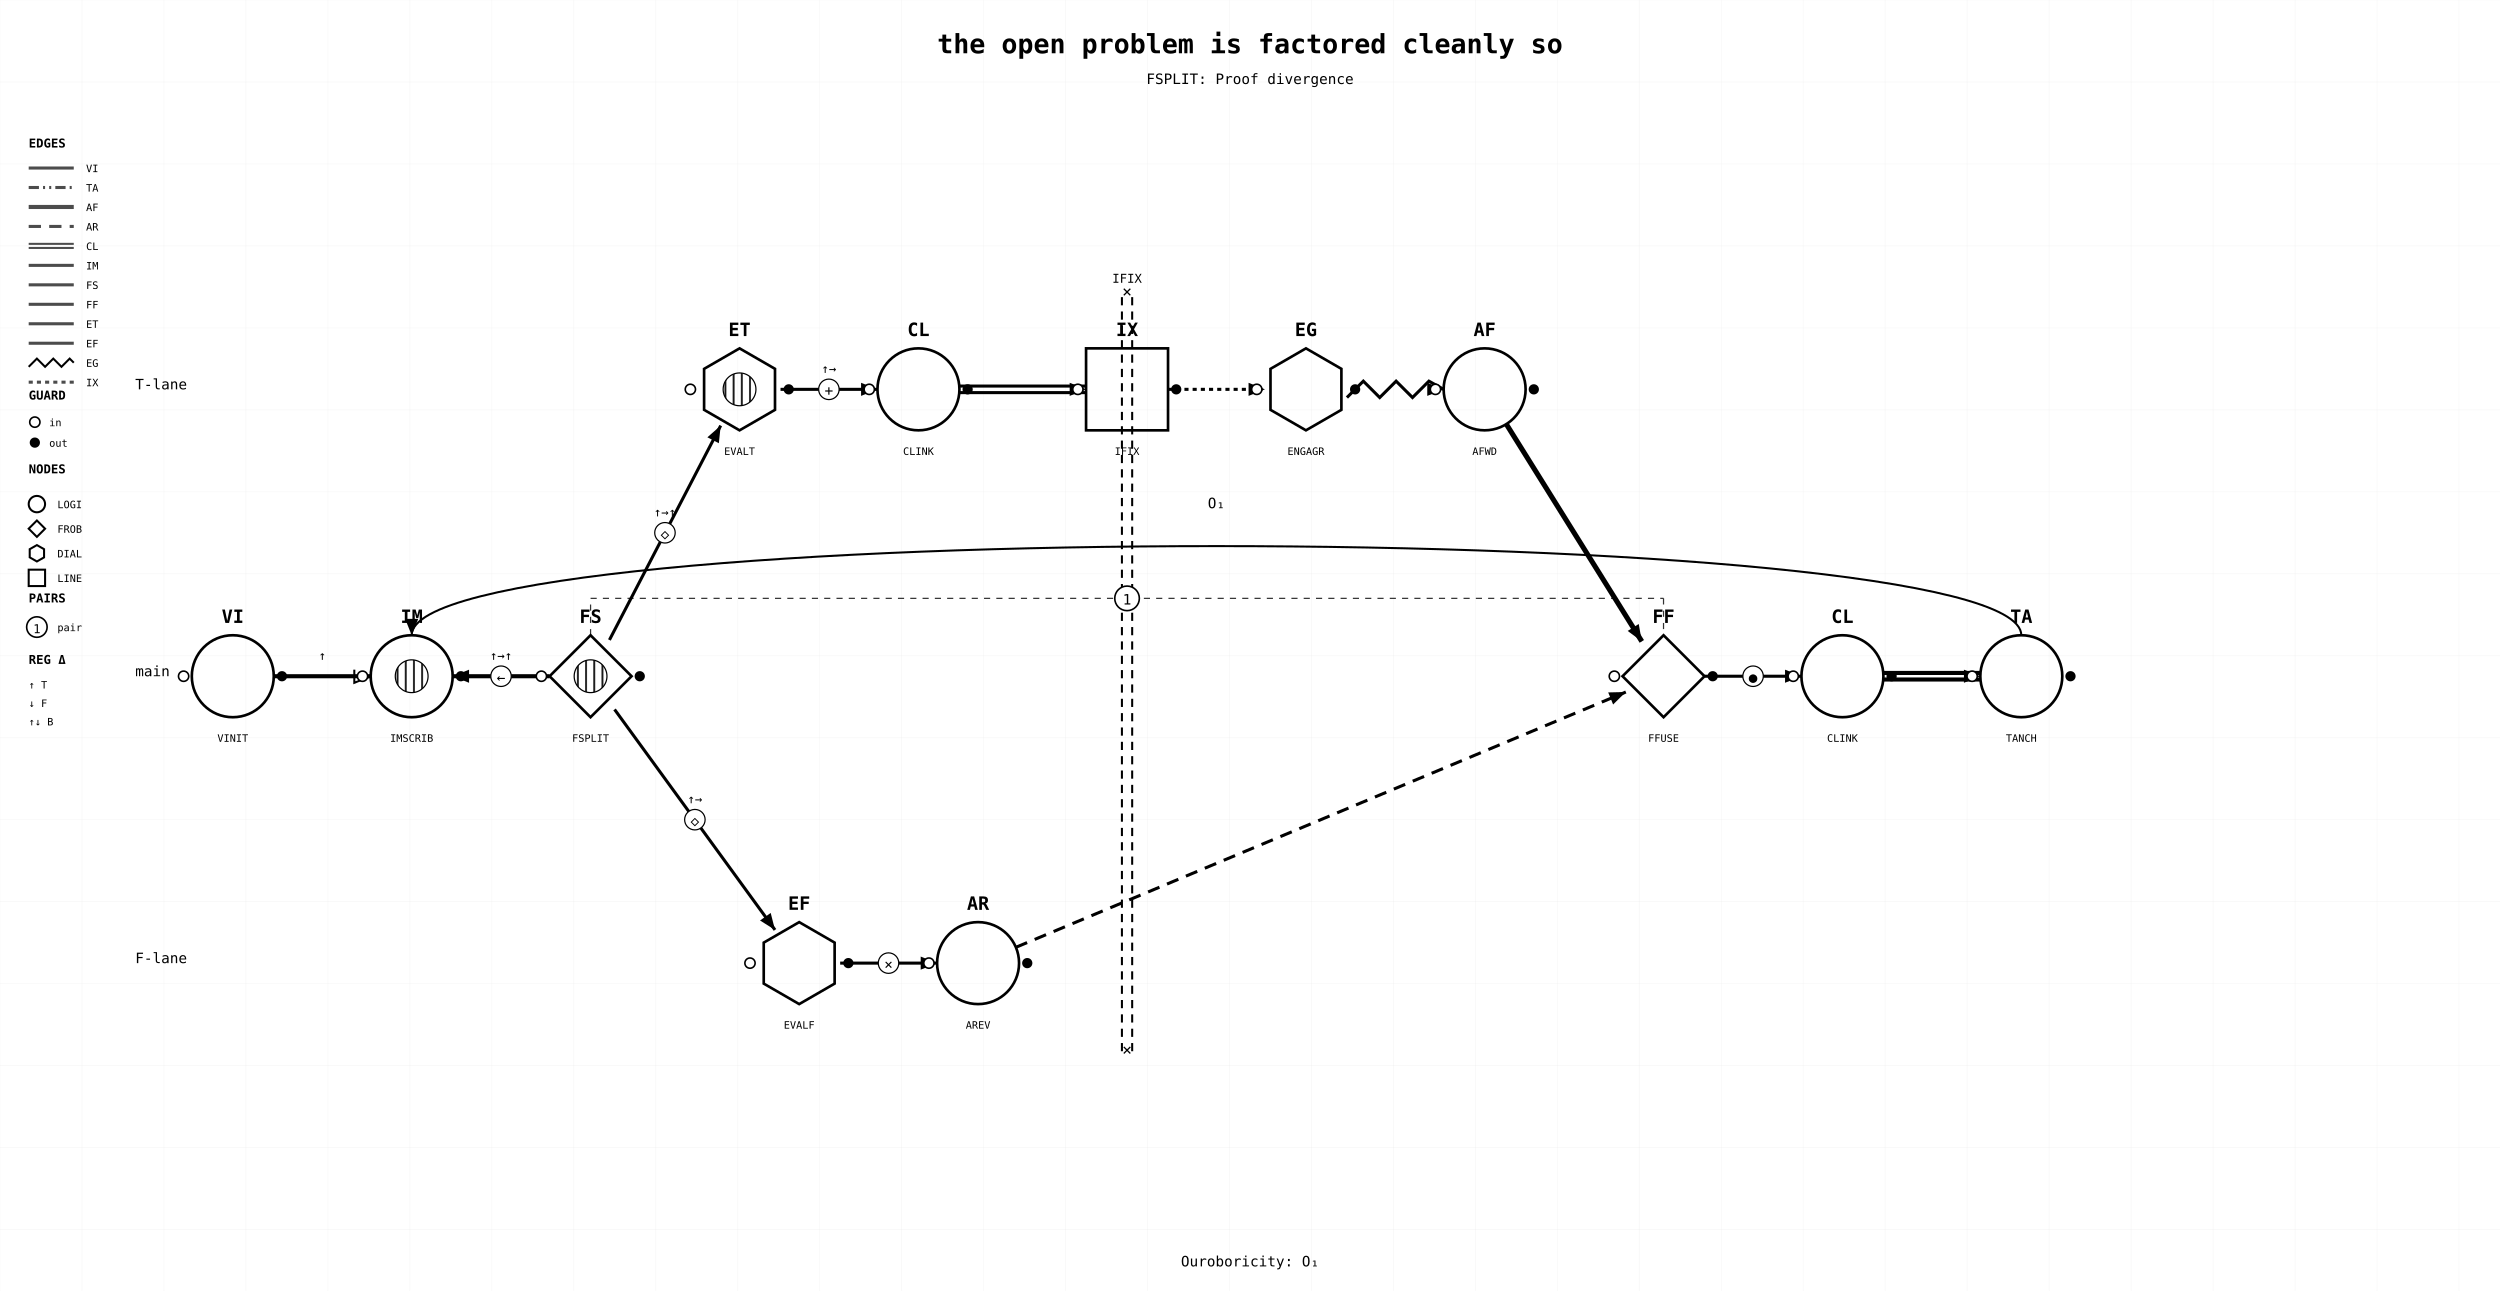
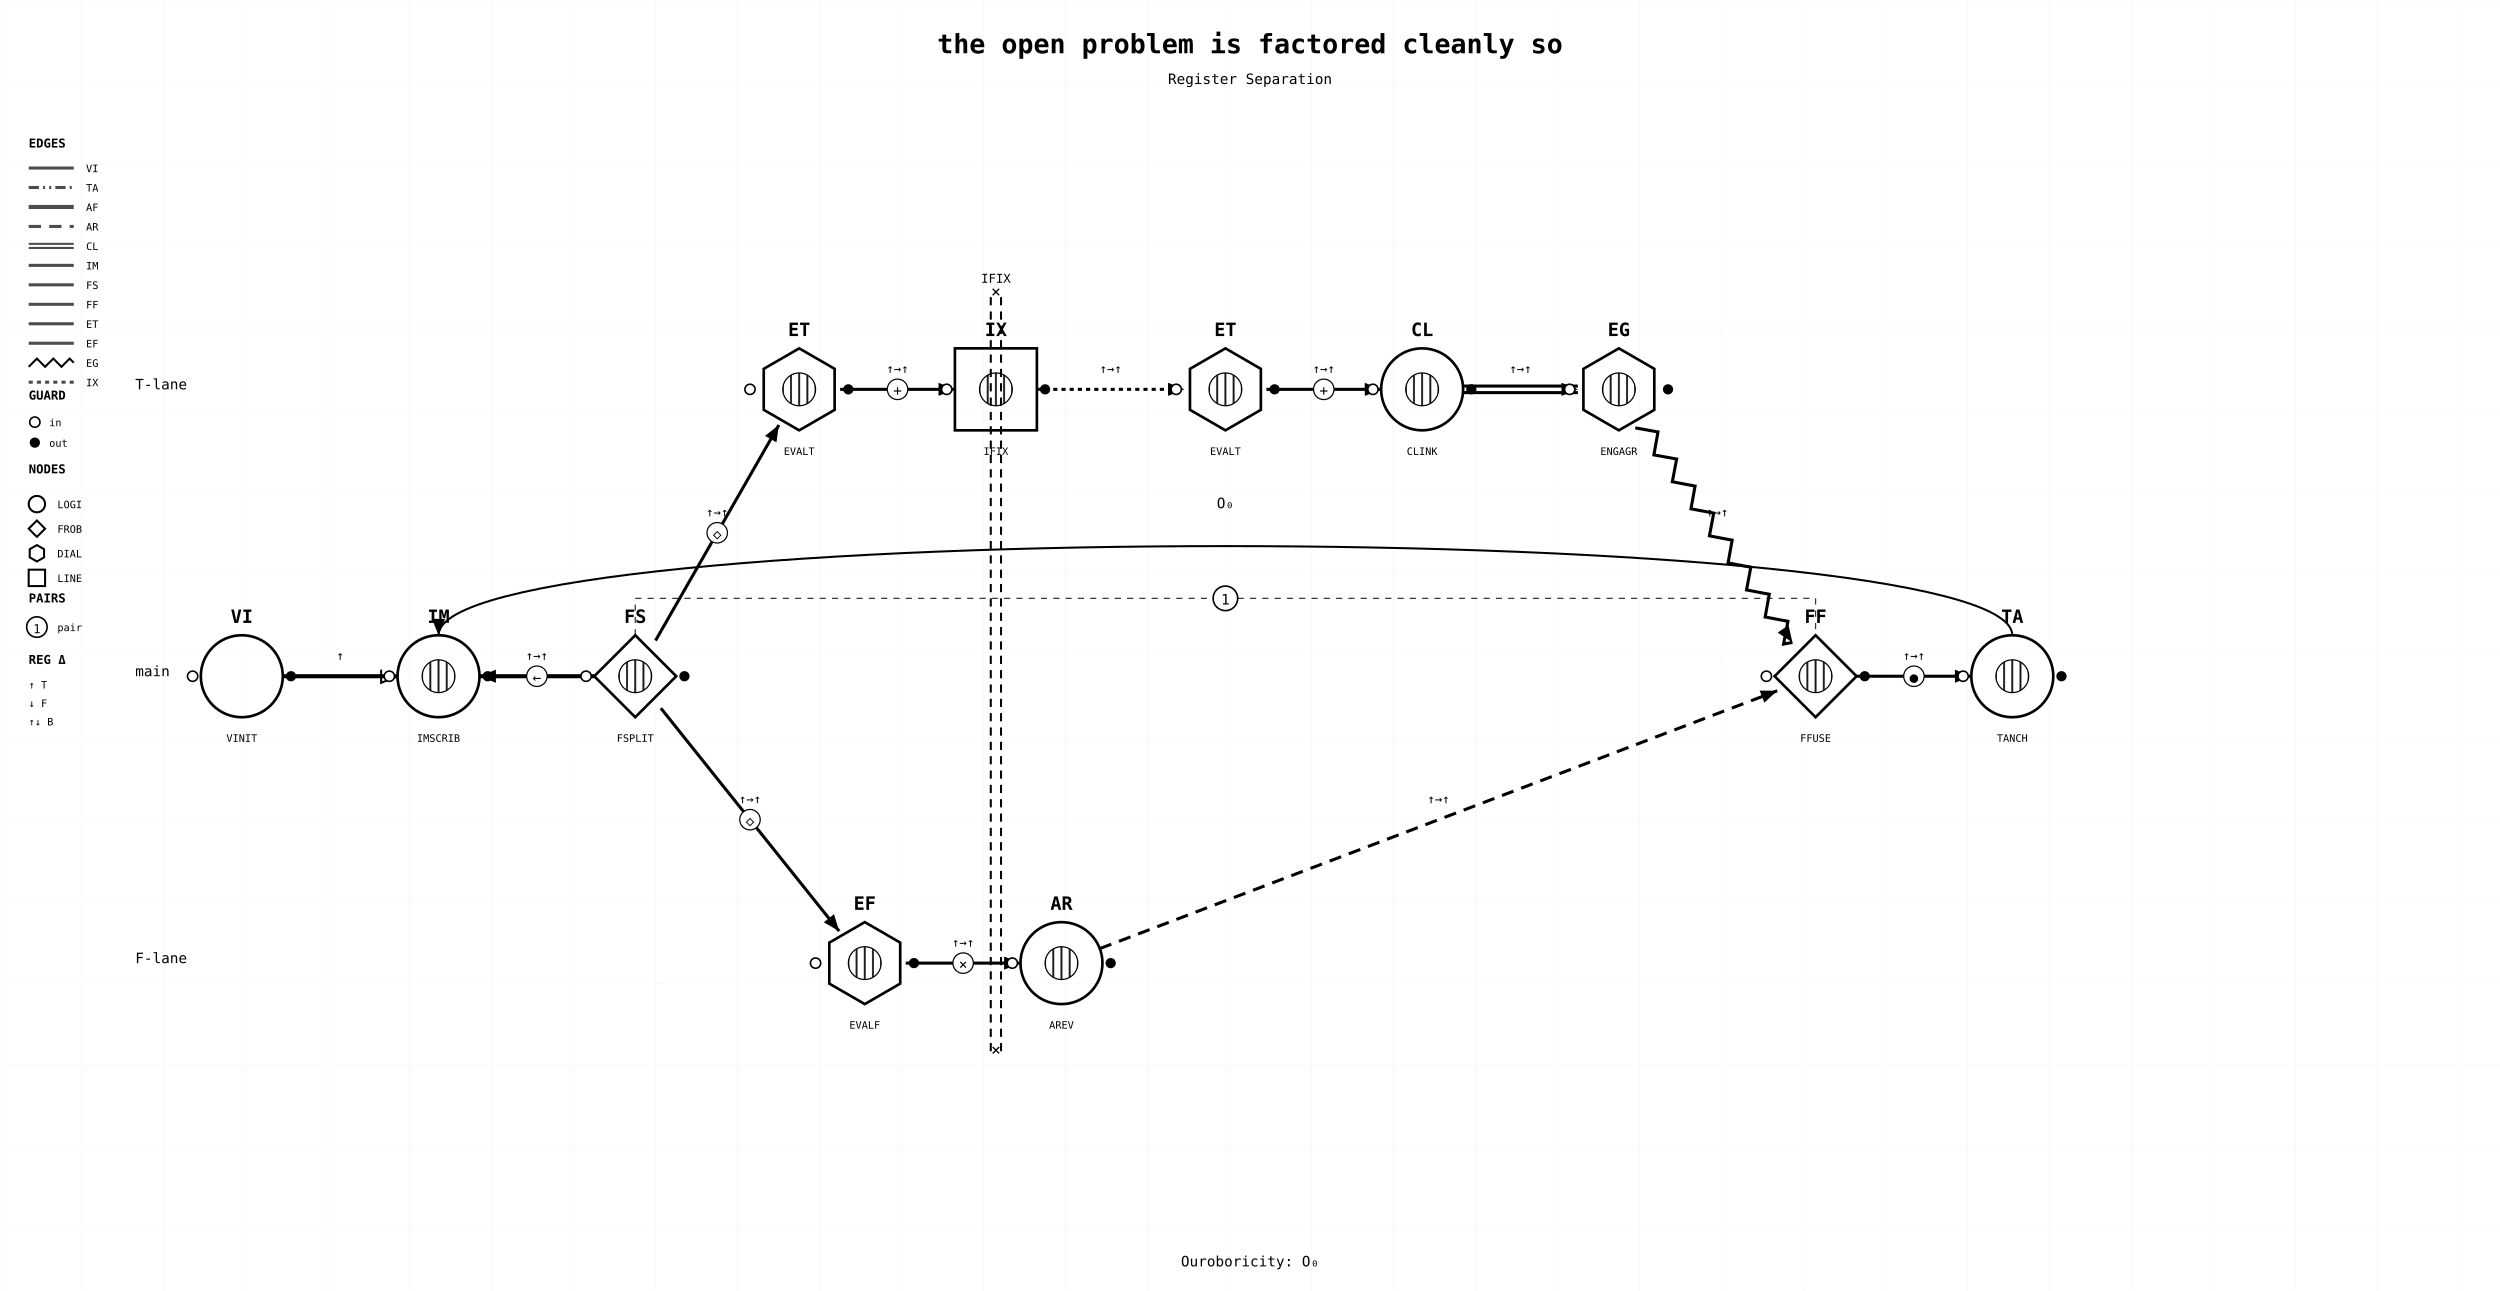
<svg xmlns="http://www.w3.org/2000/svg" viewBox="0 0 1220 630">
  <rect width="1220" height="630" fill="#ffffff" />
  <defs>
    <pattern id="hatch-T" width="4" height="4" patternUnits="userSpaceOnUse">
      <path d="M2,0 L2,4" stroke="#000000" stroke-width="0.8" />
    </pattern>
    <pattern id="hatch-F" width="4" height="4" patternUnits="userSpaceOnUse">
      <path d="M0,2 L4,2" stroke="#000000" stroke-width="0.8" />
    </pattern>
    <pattern id="hatch-B" width="4" height="4" patternUnits="userSpaceOnUse">
      <path d="M2,0 L2,4 M0,2 L4,2" stroke="#000000" stroke-width="0.8" />
    </pattern>
  </defs>
  <line x1="0.0" y1="0.0" x2="0.0" y2="630.0" stroke="#e8e8e8" stroke-width="0.4" opacity="0.3" />
  <line x1="40.0" y1="0.0" x2="40.0" y2="630.0" stroke="#e8e8e8" stroke-width="0.4" opacity="0.3" />
  <line x1="80.0" y1="0.0" x2="80.0" y2="630.0" stroke="#e8e8e8" stroke-width="0.4" opacity="0.3" />
  <line x1="120.0" y1="0.0" x2="120.0" y2="630.0" stroke="#e8e8e8" stroke-width="0.4" opacity="0.3" />
  <line x1="160.0" y1="0.0" x2="160.0" y2="630.0" stroke="#e8e8e8" stroke-width="0.4" opacity="0.3" />
  <line x1="200.0" y1="0.0" x2="200.0" y2="630.0" stroke="#e8e8e8" stroke-width="0.4" opacity="0.3" />
  <line x1="240.0" y1="0.0" x2="240.0" y2="630.0" stroke="#e8e8e8" stroke-width="0.4" opacity="0.3" />
  <line x1="280.0" y1="0.0" x2="280.0" y2="630.0" stroke="#e8e8e8" stroke-width="0.4" opacity="0.3" />
  <line x1="320.0" y1="0.0" x2="320.0" y2="630.0" stroke="#e8e8e8" stroke-width="0.4" opacity="0.3" />
  <line x1="360.0" y1="0.0" x2="360.0" y2="630.0" stroke="#e8e8e8" stroke-width="0.4" opacity="0.3" />
  <line x1="400.0" y1="0.0" x2="400.0" y2="630.0" stroke="#e8e8e8" stroke-width="0.4" opacity="0.3" />
  <line x1="440.0" y1="0.0" x2="440.0" y2="630.0" stroke="#e8e8e8" stroke-width="0.4" opacity="0.3" />
  <line x1="480.0" y1="0.0" x2="480.0" y2="630.0" stroke="#e8e8e8" stroke-width="0.4" opacity="0.3" />
  <line x1="520.0" y1="0.0" x2="520.0" y2="630.0" stroke="#e8e8e8" stroke-width="0.4" opacity="0.3" />
  <line x1="560.0" y1="0.0" x2="560.0" y2="630.0" stroke="#e8e8e8" stroke-width="0.4" opacity="0.3" />
  <line x1="600.0" y1="0.0" x2="600.0" y2="630.0" stroke="#e8e8e8" stroke-width="0.4" opacity="0.3" />
  <line x1="640.0" y1="0.0" x2="640.0" y2="630.0" stroke="#e8e8e8" stroke-width="0.4" opacity="0.3" />
  <line x1="680.0" y1="0.0" x2="680.0" y2="630.0" stroke="#e8e8e8" stroke-width="0.4" opacity="0.3" />
  <line x1="720.0" y1="0.0" x2="720.0" y2="630.0" stroke="#e8e8e8" stroke-width="0.4" opacity="0.3" />
  <line x1="760.0" y1="0.0" x2="760.0" y2="630.0" stroke="#e8e8e8" stroke-width="0.4" opacity="0.3" />
  <line x1="800.0" y1="0.0" x2="800.0" y2="630.0" stroke="#e8e8e8" stroke-width="0.4" opacity="0.3" />
  <line x1="840.0" y1="0.0" x2="840.0" y2="630.0" stroke="#e8e8e8" stroke-width="0.4" opacity="0.3" />
  <line x1="880.0" y1="0.0" x2="880.0" y2="630.0" stroke="#e8e8e8" stroke-width="0.4" opacity="0.3" />
  <line x1="920.0" y1="0.0" x2="920.0" y2="630.0" stroke="#e8e8e8" stroke-width="0.4" opacity="0.3" />
  <line x1="960.0" y1="0.0" x2="960.0" y2="630.0" stroke="#e8e8e8" stroke-width="0.4" opacity="0.3" />
  <line x1="1000.0" y1="0.0" x2="1000.0" y2="630.0" stroke="#e8e8e8" stroke-width="0.4" opacity="0.3" />
  <line x1="1040.0" y1="0.0" x2="1040.0" y2="630.0" stroke="#e8e8e8" stroke-width="0.4" opacity="0.3" />
  <line x1="1080.0" y1="0.0" x2="1080.0" y2="630.0" stroke="#e8e8e8" stroke-width="0.4" opacity="0.3" />
  <line x1="1120.0" y1="0.0" x2="1120.0" y2="630.0" stroke="#e8e8e8" stroke-width="0.4" opacity="0.3" />
  <line x1="1160.0" y1="0.0" x2="1160.0" y2="630.0" stroke="#e8e8e8" stroke-width="0.4" opacity="0.3" />
  <line x1="1200.0" y1="0.0" x2="1200.0" y2="630.0" stroke="#e8e8e8" stroke-width="0.4" opacity="0.3" />
  <line x1="0.0" y1="0.0" x2="1220.0" y2="0.0" stroke="#e8e8e8" stroke-width="0.4" opacity="0.3" />
  <line x1="0.0" y1="40.0" x2="1220.0" y2="40.0" stroke="#e8e8e8" stroke-width="0.4" opacity="0.3" />
  <line x1="0.0" y1="80.0" x2="1220.0" y2="80.0" stroke="#e8e8e8" stroke-width="0.4" opacity="0.3" />
  <line x1="0.0" y1="120.0" x2="1220.0" y2="120.0" stroke="#e8e8e8" stroke-width="0.4" opacity="0.3" />
  <line x1="0.0" y1="160.0" x2="1220.0" y2="160.0" stroke="#e8e8e8" stroke-width="0.4" opacity="0.3" />
  <line x1="0.0" y1="200.0" x2="1220.0" y2="200.0" stroke="#e8e8e8" stroke-width="0.4" opacity="0.3" />
  <line x1="0.0" y1="240.0" x2="1220.0" y2="240.0" stroke="#e8e8e8" stroke-width="0.4" opacity="0.3" />
  <line x1="0.0" y1="280.0" x2="1220.0" y2="280.0" stroke="#e8e8e8" stroke-width="0.4" opacity="0.3" />
  <line x1="0.0" y1="320.0" x2="1220.0" y2="320.0" stroke="#e8e8e8" stroke-width="0.4" opacity="0.3" />
  <line x1="0.0" y1="360.0" x2="1220.0" y2="360.0" stroke="#e8e8e8" stroke-width="0.4" opacity="0.3" />
  <line x1="0.0" y1="400.0" x2="1220.0" y2="400.0" stroke="#e8e8e8" stroke-width="0.4" opacity="0.3" />
  <line x1="0.0" y1="440.0" x2="1220.0" y2="440.0" stroke="#e8e8e8" stroke-width="0.4" opacity="0.3" />
  <line x1="0.0" y1="480.0" x2="1220.0" y2="480.0" stroke="#e8e8e8" stroke-width="0.4" opacity="0.3" />
  <line x1="0.0" y1="520.0" x2="1220.0" y2="520.0" stroke="#e8e8e8" stroke-width="0.4" opacity="0.3" />
  <line x1="0.0" y1="560.0" x2="1220.0" y2="560.0" stroke="#e8e8e8" stroke-width="0.4" opacity="0.3" />
  <line x1="0.0" y1="600.0" x2="1220.0" y2="600.0" stroke="#e8e8e8" stroke-width="0.4" opacity="0.3" />
  <text x="610.0" y="26.0" fill="#000000" font-size="13" text-anchor="middle" font-family="monospace" font-weight="bold">the open problem is factored cleanly so </text>
-   <text x="610.0" y="41.0" fill="#000000" font-size="7" text-anchor="middle" font-family="monospace">FSPLIT: Proof divergence</text>
+   <text x="610.0" y="41.0" fill="#000000" font-size="7" text-anchor="middle" font-family="monospace">Register Separation</text>
  <text x="66.0" y="190.0" fill="#000000" font-size="7" text-anchor="start" font-family="monospace">T-lane</text>
  <text x="66.0" y="470.0" fill="#000000" font-size="7" text-anchor="start" font-family="monospace">F-lane</text>
  <text x="66.0" y="330.0" fill="#000000" font-size="7" text-anchor="start" font-family="monospace">main</text>
-   <line x1="547.5" y1="145.0" x2="547.5" y2="515.0" stroke="#000000" stroke-width="1.0" opacity="1.0" stroke-dasharray="4,3" />
-   <line x1="552.5" y1="145.0" x2="552.5" y2="515.0" stroke="#000000" stroke-width="1.0" opacity="1.0" stroke-dasharray="4,3" />
-   <text x="550.0" y="145.0" fill="#000000" font-size="8" text-anchor="middle" font-family="monospace">×</text>
-   <text x="550.0" y="515.0" fill="#000000" font-size="8" text-anchor="middle" font-family="monospace">×</text>
-   <text x="550.0" y="138.0" fill="#000000" font-size="6" text-anchor="middle" font-family="monospace">IFIX</text>
-   <line x1="288.2" y1="310.0" x2="288.2" y2="292.0" stroke="#000000" stroke-width="0.6" opacity="0.8" stroke-dasharray="3,3" />
-   <line x1="288.2" y1="292.0" x2="811.8" y2="292.0" stroke="#000000" stroke-width="0.6" opacity="0.8" stroke-dasharray="3,3" />
-   <line x1="811.8" y1="292.0" x2="811.8" y2="310.0" stroke="#000000" stroke-width="0.6" opacity="0.8" stroke-dasharray="3,3" />
-   <circle cx="550.0" cy="292.0" r="6" fill="#ffffff" stroke="#000000" stroke-width="0.8" />
-   <text x="550.0" y="295.0" fill="#000000" font-size="7" text-anchor="middle" font-family="monospace">1</text>
-   <line x1="297.4" y1="312.3" x2="351.7" y2="207.7" stroke="#000000" stroke-width="1.5" opacity="1.0" />
-   <polygon points="351.7,207.7 350.8,216.3 345.2,213.4" fill="#000000" />
-   <circle cx="324.5" cy="260.0" r="5" fill="#ffffff" stroke="#000000" stroke-width="0.6" />
-   <text x="324.5" y="263.0" fill="#000000" font-size="7" text-anchor="middle" font-family="monospace">◇</text>
-   <text x="324.5" y="252.0" fill="#000000" font-size="6" text-anchor="middle" font-family="monospace">↑→↑</text>
-   <line x1="380.9" y1="190.0" x2="428.2" y2="190.0" stroke="#000000" stroke-width="1.5" opacity="1.0" />
-   <polygon points="428.2,190.0 420.2,193.2 420.2,186.8" fill="#000000" />
-   <circle cx="404.5" cy="190.0" r="5" fill="#ffffff" stroke="#000000" stroke-width="0.6" />
-   <text x="404.5" y="193.0" fill="#000000" font-size="7" text-anchor="middle" font-family="monospace">+</text>
-   <text x="404.5" y="182.0" fill="#000000" font-size="6" text-anchor="middle" font-family="monospace">↑→</text>
-   <line x1="468.2" y1="188.4" x2="530.0" y2="188.4" stroke="#000000" stroke-width="1.5" opacity="1.0" />
-   <line x1="468.2" y1="191.6" x2="530.0" y2="191.6" stroke="#000000" stroke-width="1.5" opacity="1.0" />
-   <polygon points="530.0,190.0 522.0,193.2 522.0,186.8" fill="#000000" />
-   <line x1="570.0" y1="190.0" x2="617.3" y2="190.0" stroke="#000000" stroke-width="1.5" opacity="1.0" stroke-dasharray="2,2" />
-   <polygon points="617.3,190.0 609.3,193.2 609.3,186.8" fill="#000000" />
-   <polyline points="657.3,194.0 665.3,186.0 673.3,194.0 681.3,186.0 689.3,194.0 697.3,186.0 704.5,190.0" fill="none" stroke="#000000" stroke-width="1.5" />
-   <polygon points="704.5,190.0 696.5,193.2 696.5,186.8" fill="#000000" />
-   <line x1="735.1" y1="207.0" x2="801.2" y2="313.0" stroke="#000000" stroke-width="2.5" opacity="1.0" />
-   <polygon points="801.2,313.0 794.3,307.9 799.7,304.5" fill="#000000" />
-   <line x1="299.9" y1="346.2" x2="378.2" y2="453.8" stroke="#000000" stroke-width="1.5" opacity="1.0" />
-   <polygon points="378.2,453.8 370.9,449.2 376.1,445.5" fill="#000000" />
-   <circle cx="339.1" cy="400.0" r="5" fill="#ffffff" stroke="#000000" stroke-width="0.6" />
-   <text x="339.1" y="403.0" fill="#000000" font-size="7" text-anchor="middle" font-family="monospace">◇</text>
-   <text x="339.1" y="392.0" fill="#000000" font-size="6" text-anchor="middle" font-family="monospace">↑→</text>
-   <line x1="410.0" y1="470.0" x2="457.3" y2="470.0" stroke="#000000" stroke-width="1.5" opacity="1.0" />
-   <polygon points="457.3,470.0 449.3,473.2 449.3,466.8" fill="#000000" />
-   <circle cx="433.6" cy="470.0" r="5" fill="#ffffff" stroke="#000000" stroke-width="0.6" />
-   <text x="433.6" y="473.0" fill="#000000" font-size="7" text-anchor="middle" font-family="monospace">×</text>
-   <line x1="495.7" y1="462.3" x2="793.4" y2="337.7" stroke="#000000" stroke-width="1.5" opacity="1.0" stroke-dasharray="6,4" />
-   <polygon points="793.4,337.7 787.2,343.8 784.8,337.9" fill="#000000" />
-   <line x1="133.6" y1="330.0" x2="180.9" y2="330.0" stroke="#000000" stroke-width="2.0" opacity="1.0" />
-   <polyline points="180.9,330.0 172.9,333.2 172.9,326.8" fill="none" stroke="#000000" stroke-width="1.0" />
-   <text x="157.3" y="322.0" fill="#000000" font-size="6" text-anchor="middle" font-family="monospace">↑</text>
-   <line x1="220.9" y1="330.0" x2="268.2" y2="330.0" stroke="#000000" stroke-width="2.0" opacity="1.0" />
-   <polygon points="220.9,330.0 228.9,326.8 228.9,333.2" fill="#000000" />
-   <circle cx="244.5" cy="330.0" r="5" fill="#ffffff" stroke="#000000" stroke-width="0.6" />
-   <text x="244.5" y="333.0" fill="#000000" font-size="7" text-anchor="middle" font-family="monospace">←</text>
-   <text x="244.5" y="322.0" fill="#000000" font-size="6" text-anchor="middle" font-family="monospace">↑→↑</text>
-   <line x1="919.1" y1="328.4" x2="966.4" y2="328.4" stroke="#000000" stroke-width="2.0" opacity="1.0" />
-   <line x1="919.1" y1="331.6" x2="966.4" y2="331.6" stroke="#000000" stroke-width="2.0" opacity="1.0" />
-   <polygon points="966.4,330.0 958.4,333.2 958.4,326.8" fill="#000000" />
-   <line x1="831.8" y1="330.0" x2="879.1" y2="330.0" stroke="#000000" stroke-width="1.5" opacity="1.0" />
-   <polygon points="879.1,330.0 871.1,333.2 871.1,326.8" fill="#000000" />
-   <circle cx="855.5" cy="330.0" r="5" fill="#ffffff" stroke="#000000" stroke-width="0.6" />
-   <text x="855.5" y="333.0" fill="#000000" font-size="7" text-anchor="middle" font-family="monospace">●</text>
-   <circle fill="none" stroke="#000000" stroke-width="1.3" cx="113.6" cy="330.0" r="20.0" />
-   <circle cx="89.6" cy="330.0" r="2.5" fill="#ffffff" stroke="#000000" stroke-width="0.8" />
-   <circle cx="137.6" cy="330.0" r="2.5" fill="#000000" />
-   <text x="113.6" y="304.0" fill="#000000" font-size="9" text-anchor="middle" font-family="monospace" font-weight="bold">VI</text>
-   <text x="113.6" y="362.0" fill="#000000" font-size="5" text-anchor="middle" font-family="monospace">VINIT</text>
-   <circle fill="none" stroke="#000000" stroke-width="1.3" cx="200.9" cy="330.0" r="20.0" />
-   <circle cx="200.9" cy="330.0" r="8" fill="url(#hatch-T)" stroke="#000000" stroke-width="0.6" />
-   <circle cx="176.9" cy="330.0" r="2.5" fill="#ffffff" stroke="#000000" stroke-width="0.8" />
-   <circle cx="224.9" cy="330.0" r="2.5" fill="#000000" />
-   <text x="200.9" y="304.0" fill="#000000" font-size="9" text-anchor="middle" font-family="monospace" font-weight="bold">IM</text>
-   <text x="200.9" y="362.0" fill="#000000" font-size="5" text-anchor="middle" font-family="monospace">IMSCRIB</text>
-   <polygon fill="none" stroke="#000000" stroke-width="1.3" points="288.182,310.0 308.2,330 288.182,350.0 268.2,330" />
-   <circle cx="288.2" cy="330.0" r="8" fill="url(#hatch-T)" stroke="#000000" stroke-width="0.6" />
-   <circle cx="264.2" cy="330.0" r="2.5" fill="#ffffff" stroke="#000000" stroke-width="0.8" />
-   <circle cx="312.2" cy="330.0" r="2.5" fill="#000000" />
-   <text x="288.2" y="304.0" fill="#000000" font-size="9" text-anchor="middle" font-family="monospace" font-weight="bold">FS</text>
-   <text x="288.2" y="362.0" fill="#000000" font-size="5" text-anchor="middle" font-family="monospace">FSPLIT</text>
-   <polygon fill="none" stroke="#000000" stroke-width="1.3" points="378.2,200.0 360.9,210.0 343.6,200.0 343.6,180.0 360.9,170.0 378.2,180.0" />
-   <circle cx="360.9" cy="190.0" r="8" fill="url(#hatch-T)" stroke="#000000" stroke-width="0.6" />
-   <circle cx="336.9" cy="190.0" r="2.5" fill="#ffffff" stroke="#000000" stroke-width="0.8" />
-   <circle cx="384.9" cy="190.0" r="2.5" fill="#000000" />
-   <text x="360.9" y="164.0" fill="#000000" font-size="9" text-anchor="middle" font-family="monospace" font-weight="bold">ET</text>
-   <text x="360.9" y="222.0" fill="#000000" font-size="5" text-anchor="middle" font-family="monospace">EVALT</text>
-   <circle fill="none" stroke="#000000" stroke-width="1.3" cx="448.2" cy="190.0" r="20.0" />
-   <circle cx="424.2" cy="190.0" r="2.5" fill="#ffffff" stroke="#000000" stroke-width="0.8" />
-   <circle cx="472.2" cy="190.0" r="2.5" fill="#000000" />
-   <text x="448.2" y="164.0" fill="#000000" font-size="9" text-anchor="middle" font-family="monospace" font-weight="bold">CL</text>
-   <text x="448.2" y="222.0" fill="#000000" font-size="5" text-anchor="middle" font-family="monospace">CLINK</text>
-   <rect fill="none" stroke="#000000" stroke-width="1.3" x="530.0" y="170.0" width="40.0" height="40.0" />
-   <circle cx="526.0" cy="190.0" r="2.5" fill="#ffffff" stroke="#000000" stroke-width="0.8" />
-   <circle cx="574.0" cy="190.0" r="2.5" fill="#000000" />
-   <text x="550.0" y="164.0" fill="#000000" font-size="9" text-anchor="middle" font-family="monospace" font-weight="bold">IX</text>
-   <text x="550.0" y="222.0" fill="#000000" font-size="5" text-anchor="middle" font-family="monospace">IFIX</text>
-   <polygon fill="none" stroke="#000000" stroke-width="1.3" points="654.6,200.0 637.3,210.0 620.0,200.0 620.0,180.0 637.3,170.0 654.6,180.0" />
-   <circle cx="613.3" cy="190.0" r="2.5" fill="#ffffff" stroke="#000000" stroke-width="0.8" />
-   <circle cx="661.3" cy="190.0" r="2.5" fill="#000000" />
-   <text x="637.3" y="164.0" fill="#000000" font-size="9" text-anchor="middle" font-family="monospace" font-weight="bold">EG</text>
-   <text x="637.3" y="222.0" fill="#000000" font-size="5" text-anchor="middle" font-family="monospace">ENGAGR</text>
-   <circle fill="none" stroke="#000000" stroke-width="1.3" cx="724.5" cy="190.0" r="20.0" />
-   <circle cx="700.5" cy="190.0" r="2.5" fill="#ffffff" stroke="#000000" stroke-width="0.8" />
-   <circle cx="748.5" cy="190.0" r="2.5" fill="#000000" />
-   <text x="724.5" y="164.0" fill="#000000" font-size="9" text-anchor="middle" font-family="monospace" font-weight="bold">AF</text>
-   <text x="724.5" y="222.0" fill="#000000" font-size="5" text-anchor="middle" font-family="monospace">AFWD</text>
-   <polygon fill="none" stroke="#000000" stroke-width="1.3" points="407.3,480.0 390.0,490.0 372.7,480.0 372.7,460.0 390.0,450.0 407.3,460.0" />
-   <circle cx="366.0" cy="470.0" r="2.5" fill="#ffffff" stroke="#000000" stroke-width="0.8" />
-   <circle cx="414.0" cy="470.0" r="2.5" fill="#000000" />
-   <text x="390.0" y="444.0" fill="#000000" font-size="9" text-anchor="middle" font-family="monospace" font-weight="bold">EF</text>
-   <text x="390.0" y="502.0" fill="#000000" font-size="5" text-anchor="middle" font-family="monospace">EVALF</text>
-   <circle fill="none" stroke="#000000" stroke-width="1.3" cx="477.3" cy="470.0" r="20.0" />
-   <circle cx="453.3" cy="470.0" r="2.5" fill="#ffffff" stroke="#000000" stroke-width="0.8" />
-   <circle cx="501.3" cy="470.0" r="2.5" fill="#000000" />
-   <text x="477.3" y="444.0" fill="#000000" font-size="9" text-anchor="middle" font-family="monospace" font-weight="bold">AR</text>
-   <text x="477.3" y="502.0" fill="#000000" font-size="5" text-anchor="middle" font-family="monospace">AREV</text>
-   <polygon fill="none" stroke="#000000" stroke-width="1.3" points="811.818,310.0 831.8,330 811.818,350.0 791.8,330" />
-   <circle cx="787.8" cy="330.0" r="2.5" fill="#ffffff" stroke="#000000" stroke-width="0.8" />
-   <circle cx="835.8" cy="330.0" r="2.5" fill="#000000" />
-   <text x="811.8" y="304.0" fill="#000000" font-size="9" text-anchor="middle" font-family="monospace" font-weight="bold">FF</text>
-   <text x="811.8" y="362.0" fill="#000000" font-size="5" text-anchor="middle" font-family="monospace">FFUSE</text>
-   <circle fill="none" stroke="#000000" stroke-width="1.3" cx="899.1" cy="330.0" r="20.0" />
-   <circle cx="875.1" cy="330.0" r="2.5" fill="#ffffff" stroke="#000000" stroke-width="0.8" />
-   <circle cx="923.1" cy="330.0" r="2.5" fill="#000000" />
-   <text x="899.1" y="304.0" fill="#000000" font-size="9" text-anchor="middle" font-family="monospace" font-weight="bold">CL</text>
-   <text x="899.1" y="362.0" fill="#000000" font-size="5" text-anchor="middle" font-family="monospace">CLINK</text>
-   <circle fill="none" stroke="#000000" stroke-width="1.3" cx="986.4" cy="330.0" r="20.0" />
-   <circle cx="962.4" cy="330.0" r="2.5" fill="#ffffff" stroke="#000000" stroke-width="0.8" />
-   <circle cx="1010.4" cy="330.0" r="2.5" fill="#000000" />
-   <text x="986.4" y="304.0" fill="#000000" font-size="9" text-anchor="middle" font-family="monospace" font-weight="bold">TA</text>
-   <text x="986.4" y="362.0" fill="#000000" font-size="5" text-anchor="middle" font-family="monospace">TANCH</text>
-   <path d="M 986.4,310.0 C 986.4,252.0 200.9,252.0 200.9,310.0" fill="none" stroke="#000000" stroke-width="1.0" />
-   <polygon points="200.9,310.0 197.7,302.0 204.1,302.0" fill="#000000" />
-   <text x="593.6" y="248.0" fill="#000000" font-size="7" text-anchor="middle" font-family="monospace">O₁</text>
+   <line x1="483.5" y1="145.0" x2="483.5" y2="515.0" stroke="#000000" stroke-width="1.0" opacity="1.0" stroke-dasharray="4,3" />
+   <line x1="488.5" y1="145.0" x2="488.5" y2="515.0" stroke="#000000" stroke-width="1.0" opacity="1.0" stroke-dasharray="4,3" />
+   <text x="486.0" y="145.0" fill="#000000" font-size="8" text-anchor="middle" font-family="monospace">×</text>
+   <text x="486.0" y="515.0" fill="#000000" font-size="8" text-anchor="middle" font-family="monospace">×</text>
+   <text x="486.0" y="138.0" fill="#000000" font-size="6" text-anchor="middle" font-family="monospace">IFIX</text>
+   <line x1="310.0" y1="310.0" x2="310.0" y2="292.0" stroke="#000000" stroke-width="0.6" opacity="0.8" stroke-dasharray="3,3" />
+   <line x1="310.0" y1="292.0" x2="886.0" y2="292.0" stroke="#000000" stroke-width="0.6" opacity="0.8" stroke-dasharray="3,3" />
+   <line x1="886.0" y1="292.0" x2="886.0" y2="310.0" stroke="#000000" stroke-width="0.6" opacity="0.8" stroke-dasharray="3,3" />
+   <circle cx="598.0" cy="292.0" r="6" fill="#ffffff" stroke="#000000" stroke-width="0.8" />
+   <text x="598.0" y="295.0" fill="#000000" font-size="7" text-anchor="middle" font-family="monospace">1</text>
+   <line x1="319.9" y1="312.6" x2="380.1" y2="207.4" stroke="#000000" stroke-width="1.5" opacity="1.0" />
+   <polygon points="380.1,207.4 378.9,215.9 373.3,212.7" fill="#000000" />
+   <circle cx="350.0" cy="260.0" r="5" fill="#ffffff" stroke="#000000" stroke-width="0.6" />
+   <text x="350.0" y="263.0" fill="#000000" font-size="7" text-anchor="middle" font-family="monospace">◇</text>
+   <text x="350.0" y="252.0" fill="#000000" font-size="6" text-anchor="middle" font-family="monospace">↑→↑</text>
+   <line x1="410.0" y1="190.0" x2="466.0" y2="190.0" stroke="#000000" stroke-width="1.5" opacity="1.0" />
+   <polygon points="466.0,190.0 458.0,193.2 458.0,186.8" fill="#000000" />
+   <circle cx="438.0" cy="190.0" r="5" fill="#ffffff" stroke="#000000" stroke-width="0.6" />
+   <text x="438.0" y="193.0" fill="#000000" font-size="7" text-anchor="middle" font-family="monospace">+</text>
+   <text x="438.0" y="182.0" fill="#000000" font-size="6" text-anchor="middle" font-family="monospace">↑→↑</text>
+   <line x1="506.0" y1="190.0" x2="578.0" y2="190.0" stroke="#000000" stroke-width="1.5" opacity="1.0" stroke-dasharray="2,2" />
+   <polygon points="578.0,190.0 570.0,193.2 570.0,186.8" fill="#000000" />
+   <text x="542.0" y="182.0" fill="#000000" font-size="6" text-anchor="middle" font-family="monospace">↑→↑</text>
+   <line x1="618.0" y1="190.0" x2="674.0" y2="190.0" stroke="#000000" stroke-width="1.5" opacity="1.0" />
+   <polygon points="674.0,190.0 666.0,193.2 666.0,186.8" fill="#000000" />
+   <circle cx="646.0" cy="190.0" r="5" fill="#ffffff" stroke="#000000" stroke-width="0.6" />
+   <text x="646.0" y="193.0" fill="#000000" font-size="7" text-anchor="middle" font-family="monospace">+</text>
+   <text x="646.0" y="182.0" fill="#000000" font-size="6" text-anchor="middle" font-family="monospace">↑→↑</text>
+   <line x1="714.0" y1="188.4" x2="770.0" y2="188.4" stroke="#000000" stroke-width="1.5" opacity="1.0" />
+   <line x1="714.0" y1="191.6" x2="770.0" y2="191.6" stroke="#000000" stroke-width="1.5" opacity="1.0" />
+   <polygon points="770.0,190.0 762.0,193.2 762.0,186.8" fill="#000000" />
+   <text x="742.0" y="182.0" fill="#000000" font-size="6" text-anchor="middle" font-family="monospace">↑→↑</text>
+   <polyline points="798.0,208.8 809.1,210.8 807.1,222.0 818.2,224.0 816.1,235.1 827.2,237.2 825.2,248.3 836.3,250.4 834.2,261.5 845.3,263.6 843.3,274.7 854.4,276.8 852.3,287.9 863.4,290.0 861.4,301.1 872.5,303.2 870.4,314.3 874.7,313.5" fill="none" stroke="#000000" stroke-width="1.5" />
+   <polygon points="874.7,313.5 867.5,308.7 872.8,305.1" fill="#000000" />
+   <text x="838.0" y="252.0" fill="#000000" font-size="6" text-anchor="middle" font-family="monospace">↑→↑</text>
+   <line x1="322.5" y1="345.6" x2="409.5" y2="454.4" stroke="#000000" stroke-width="1.5" opacity="1.0" />
+   <polygon points="409.5,454.4 402.0,450.1 407.0,446.1" fill="#000000" />
+   <circle cx="366.0" cy="400.0" r="5" fill="#ffffff" stroke="#000000" stroke-width="0.6" />
+   <text x="366.0" y="403.0" fill="#000000" font-size="7" text-anchor="middle" font-family="monospace">◇</text>
+   <text x="366.0" y="392.0" fill="#000000" font-size="6" text-anchor="middle" font-family="monospace">↑→↑</text>
+   <line x1="442.0" y1="470.0" x2="498.0" y2="470.0" stroke="#000000" stroke-width="1.5" opacity="1.0" />
+   <polygon points="498.0,470.0 490.0,473.2 490.0,466.8" fill="#000000" />
+   <circle cx="470.0" cy="470.0" r="5" fill="#ffffff" stroke="#000000" stroke-width="0.6" />
+   <text x="470.0" y="473.0" fill="#000000" font-size="7" text-anchor="middle" font-family="monospace">×</text>
+   <text x="470.0" y="462.0" fill="#000000" font-size="6" text-anchor="middle" font-family="monospace">↑→↑</text>
+   <line x1="536.7" y1="462.9" x2="867.3" y2="337.1" stroke="#000000" stroke-width="1.5" opacity="1.0" stroke-dasharray="6,4" />
+   <polygon points="867.3,337.1 861.0,342.9 858.7,337.0" fill="#000000" />
+   <text x="702.0" y="392.0" fill="#000000" font-size="6" text-anchor="middle" font-family="monospace">↑→↑</text>
+   <line x1="138.0" y1="330.0" x2="194.0" y2="330.0" stroke="#000000" stroke-width="2.0" opacity="1.0" />
+   <polyline points="194.0,330.0 186.0,333.2 186.0,326.8" fill="none" stroke="#000000" stroke-width="1.0" />
+   <text x="166.0" y="322.0" fill="#000000" font-size="6" text-anchor="middle" font-family="monospace">↑</text>
+   <line x1="234.0" y1="330.0" x2="290.0" y2="330.0" stroke="#000000" stroke-width="2.0" opacity="1.0" />
+   <polygon points="234.0,330.0 242.0,326.8 242.0,333.2" fill="#000000" />
+   <circle cx="262.0" cy="330.0" r="5" fill="#ffffff" stroke="#000000" stroke-width="0.6" />
+   <text x="262.0" y="333.0" fill="#000000" font-size="7" text-anchor="middle" font-family="monospace">←</text>
+   <text x="262.0" y="322.0" fill="#000000" font-size="6" text-anchor="middle" font-family="monospace">↑→↑</text>
+   <line x1="906.0" y1="330.0" x2="962.0" y2="330.0" stroke="#000000" stroke-width="1.5" opacity="1.0" />
+   <polygon points="962.0,330.0 954.0,333.2 954.0,326.8" fill="#000000" />
+   <circle cx="934.0" cy="330.0" r="5" fill="#ffffff" stroke="#000000" stroke-width="0.6" />
+   <text x="934.0" y="333.0" fill="#000000" font-size="7" text-anchor="middle" font-family="monospace">●</text>
+   <text x="934.0" y="322.0" fill="#000000" font-size="6" text-anchor="middle" font-family="monospace">↑→↑</text>
+   <circle fill="none" stroke="#000000" stroke-width="1.3" cx="118.0" cy="330.0" r="20.0" />
+   <circle cx="94.0" cy="330.0" r="2.5" fill="#ffffff" stroke="#000000" stroke-width="0.8" />
+   <circle cx="142.0" cy="330.0" r="2.5" fill="#000000" />
+   <text x="118.0" y="304.0" fill="#000000" font-size="9" text-anchor="middle" font-family="monospace" font-weight="bold">VI</text>
+   <text x="118.0" y="362.0" fill="#000000" font-size="5" text-anchor="middle" font-family="monospace">VINIT</text>
+   <circle fill="none" stroke="#000000" stroke-width="1.3" cx="214.0" cy="330.0" r="20.0" />
+   <circle cx="214.0" cy="330.0" r="8" fill="url(#hatch-T)" stroke="#000000" stroke-width="0.6" />
+   <circle cx="190.0" cy="330.0" r="2.5" fill="#ffffff" stroke="#000000" stroke-width="0.8" />
+   <circle cx="238.0" cy="330.0" r="2.5" fill="#000000" />
+   <text x="214.0" y="304.0" fill="#000000" font-size="9" text-anchor="middle" font-family="monospace" font-weight="bold">IM</text>
+   <text x="214.0" y="362.0" fill="#000000" font-size="5" text-anchor="middle" font-family="monospace">IMSCRIB</text>
+   <polygon fill="none" stroke="#000000" stroke-width="1.3" points="310.0,310.0 330.0,330 310.0,350.0 290.0,330" />
+   <circle cx="310.0" cy="330.0" r="8" fill="url(#hatch-T)" stroke="#000000" stroke-width="0.6" />
+   <circle cx="286.0" cy="330.0" r="2.5" fill="#ffffff" stroke="#000000" stroke-width="0.8" />
+   <circle cx="334.0" cy="330.0" r="2.5" fill="#000000" />
+   <text x="310.0" y="304.0" fill="#000000" font-size="9" text-anchor="middle" font-family="monospace" font-weight="bold">FS</text>
+   <text x="310.0" y="362.0" fill="#000000" font-size="5" text-anchor="middle" font-family="monospace">FSPLIT</text>
+   <polygon fill="none" stroke="#000000" stroke-width="1.3" points="407.3,200.0 390.0,210.0 372.7,200.0 372.7,180.0 390.0,170.0 407.3,180.0" />
+   <circle cx="390.0" cy="190.0" r="8" fill="url(#hatch-T)" stroke="#000000" stroke-width="0.6" />
+   <circle cx="366.0" cy="190.0" r="2.5" fill="#ffffff" stroke="#000000" stroke-width="0.8" />
+   <circle cx="414.0" cy="190.0" r="2.5" fill="#000000" />
+   <text x="390.0" y="164.0" fill="#000000" font-size="9" text-anchor="middle" font-family="monospace" font-weight="bold">ET</text>
+   <text x="390.0" y="222.0" fill="#000000" font-size="5" text-anchor="middle" font-family="monospace">EVALT</text>
+   <rect fill="none" stroke="#000000" stroke-width="1.3" x="466.0" y="170.0" width="40.0" height="40.0" />
+   <circle cx="486.0" cy="190.0" r="8" fill="url(#hatch-T)" stroke="#000000" stroke-width="0.6" />
+   <circle cx="462.0" cy="190.0" r="2.5" fill="#ffffff" stroke="#000000" stroke-width="0.8" />
+   <circle cx="510.0" cy="190.0" r="2.5" fill="#000000" />
+   <text x="486.0" y="164.0" fill="#000000" font-size="9" text-anchor="middle" font-family="monospace" font-weight="bold">IX</text>
+   <text x="486.0" y="222.0" fill="#000000" font-size="5" text-anchor="middle" font-family="monospace">IFIX</text>
+   <polygon fill="none" stroke="#000000" stroke-width="1.3" points="615.3,200.0 598.0,210.0 580.7,200.0 580.7,180.0 598.0,170.0 615.3,180.0" />
+   <circle cx="598.0" cy="190.0" r="8" fill="url(#hatch-T)" stroke="#000000" stroke-width="0.6" />
+   <circle cx="574.0" cy="190.0" r="2.5" fill="#ffffff" stroke="#000000" stroke-width="0.8" />
+   <circle cx="622.0" cy="190.0" r="2.5" fill="#000000" />
+   <text x="598.0" y="164.0" fill="#000000" font-size="9" text-anchor="middle" font-family="monospace" font-weight="bold">ET</text>
+   <text x="598.0" y="222.0" fill="#000000" font-size="5" text-anchor="middle" font-family="monospace">EVALT</text>
+   <circle fill="none" stroke="#000000" stroke-width="1.3" cx="694.0" cy="190.0" r="20.0" />
+   <circle cx="694.0" cy="190.0" r="8" fill="url(#hatch-T)" stroke="#000000" stroke-width="0.6" />
+   <circle cx="670.0" cy="190.0" r="2.5" fill="#ffffff" stroke="#000000" stroke-width="0.8" />
+   <circle cx="718.0" cy="190.0" r="2.5" fill="#000000" />
+   <text x="694.0" y="164.0" fill="#000000" font-size="9" text-anchor="middle" font-family="monospace" font-weight="bold">CL</text>
+   <text x="694.0" y="222.0" fill="#000000" font-size="5" text-anchor="middle" font-family="monospace">CLINK</text>
+   <polygon fill="none" stroke="#000000" stroke-width="1.3" points="807.3,200.0 790.0,210.0 772.7,200.0 772.7,180.0 790.0,170.0 807.3,180.0" />
+   <circle cx="790.0" cy="190.0" r="8" fill="url(#hatch-T)" stroke="#000000" stroke-width="0.6" />
+   <circle cx="766.0" cy="190.0" r="2.5" fill="#ffffff" stroke="#000000" stroke-width="0.8" />
+   <circle cx="814.0" cy="190.0" r="2.5" fill="#000000" />
+   <text x="790.0" y="164.0" fill="#000000" font-size="9" text-anchor="middle" font-family="monospace" font-weight="bold">EG</text>
+   <text x="790.0" y="222.0" fill="#000000" font-size="5" text-anchor="middle" font-family="monospace">ENGAGR</text>
+   <polygon fill="none" stroke="#000000" stroke-width="1.3" points="439.3,480.0 422.0,490.0 404.7,480.0 404.7,460.0 422.0,450.0 439.3,460.0" />
+   <circle cx="422.0" cy="470.0" r="8" fill="url(#hatch-T)" stroke="#000000" stroke-width="0.6" />
+   <circle cx="398.0" cy="470.0" r="2.5" fill="#ffffff" stroke="#000000" stroke-width="0.8" />
+   <circle cx="446.0" cy="470.0" r="2.5" fill="#000000" />
+   <text x="422.0" y="444.0" fill="#000000" font-size="9" text-anchor="middle" font-family="monospace" font-weight="bold">EF</text>
+   <text x="422.0" y="502.0" fill="#000000" font-size="5" text-anchor="middle" font-family="monospace">EVALF</text>
+   <circle fill="none" stroke="#000000" stroke-width="1.3" cx="518.0" cy="470.0" r="20.0" />
+   <circle cx="518.0" cy="470.0" r="8" fill="url(#hatch-T)" stroke="#000000" stroke-width="0.6" />
+   <circle cx="494.0" cy="470.0" r="2.5" fill="#ffffff" stroke="#000000" stroke-width="0.8" />
+   <circle cx="542.0" cy="470.0" r="2.5" fill="#000000" />
+   <text x="518.0" y="444.0" fill="#000000" font-size="9" text-anchor="middle" font-family="monospace" font-weight="bold">AR</text>
+   <text x="518.0" y="502.0" fill="#000000" font-size="5" text-anchor="middle" font-family="monospace">AREV</text>
+   <polygon fill="none" stroke="#000000" stroke-width="1.3" points="886.0,310.0 906.0,330 886.0,350.0 866.0,330" />
+   <circle cx="886.0" cy="330.0" r="8" fill="url(#hatch-T)" stroke="#000000" stroke-width="0.6" />
+   <circle cx="862.0" cy="330.0" r="2.5" fill="#ffffff" stroke="#000000" stroke-width="0.8" />
+   <circle cx="910.0" cy="330.0" r="2.5" fill="#000000" />
+   <text x="886.0" y="304.0" fill="#000000" font-size="9" text-anchor="middle" font-family="monospace" font-weight="bold">FF</text>
+   <text x="886.0" y="362.0" fill="#000000" font-size="5" text-anchor="middle" font-family="monospace">FFUSE</text>
+   <circle fill="none" stroke="#000000" stroke-width="1.3" cx="982.0" cy="330.0" r="20.0" />
+   <circle cx="982.0" cy="330.0" r="8" fill="url(#hatch-T)" stroke="#000000" stroke-width="0.6" />
+   <circle cx="958.0" cy="330.0" r="2.5" fill="#ffffff" stroke="#000000" stroke-width="0.8" />
+   <circle cx="1006.0" cy="330.0" r="2.5" fill="#000000" />
+   <text x="982.0" y="304.0" fill="#000000" font-size="9" text-anchor="middle" font-family="monospace" font-weight="bold">TA</text>
+   <text x="982.0" y="362.0" fill="#000000" font-size="5" text-anchor="middle" font-family="monospace">TANCH</text>
+   <path d="M 982.0,310.0 C 982.0,252.0 214.0,252.0 214.0,310.0" fill="none" stroke="#000000" stroke-width="1.0" />
+   <polygon points="214.0,310.0 210.8,302.0 217.2,302.0" fill="#000000" />
+   <text x="598.0" y="248.0" fill="#000000" font-size="7" text-anchor="middle" font-family="monospace">O₀</text>
  <text x="14.0" y="72.0" fill="#000000" font-size="6" text-anchor="start" font-family="monospace" font-weight="bold">EDGES</text>
  <line x1="14.0" y1="82.0" x2="36.0" y2="82.0" stroke="#000000" stroke-width="1.5" opacity="0.7" />
  <text x="42.0" y="84.0" fill="#000000" font-size="5" text-anchor="start" font-family="monospace">VI</text>
  <line x1="14.0" y1="91.5" x2="36.0" y2="91.5" stroke="#000000" stroke-width="1.5" opacity="0.7" stroke-dasharray="5,2,1,2,1,2" />
  <text x="42.0" y="93.5" fill="#000000" font-size="5" text-anchor="start" font-family="monospace">TA</text>
  <line x1="14.0" y1="101.0" x2="36.0" y2="101.0" stroke="#000000" stroke-width="2.0" opacity="0.7" />
  <text x="42.0" y="103.0" fill="#000000" font-size="5" text-anchor="start" font-family="monospace">AF</text>
  <line x1="14.0" y1="110.5" x2="36.0" y2="110.5" stroke="#000000" stroke-width="1.5" opacity="0.7" stroke-dasharray="6,4" />
  <text x="42.0" y="112.5" fill="#000000" font-size="5" text-anchor="start" font-family="monospace">AR</text>
  <line x1="14.0" y1="119.0" x2="36.0" y2="119.0" stroke="#000000" stroke-width="1.0" opacity="0.7" />
  <line x1="14.0" y1="121.0" x2="36.0" y2="121.0" stroke="#000000" stroke-width="1.0" opacity="0.7" />
  <text x="42.0" y="122.0" fill="#000000" font-size="5" text-anchor="start" font-family="monospace">CL</text>
  <line x1="14.0" y1="129.5" x2="36.0" y2="129.5" stroke="#000000" stroke-width="1.5" opacity="0.7" />
  <text x="42.0" y="131.5" fill="#000000" font-size="5" text-anchor="start" font-family="monospace">IM</text>
  <line x1="14.0" y1="139.0" x2="36.0" y2="139.0" stroke="#000000" stroke-width="1.5" opacity="0.7" />
  <text x="42.0" y="141.0" fill="#000000" font-size="5" text-anchor="start" font-family="monospace">FS</text>
  <line x1="14.0" y1="148.5" x2="36.0" y2="148.5" stroke="#000000" stroke-width="1.5" opacity="0.7" />
  <text x="42.0" y="150.5" fill="#000000" font-size="5" text-anchor="start" font-family="monospace">FF</text>
  <line x1="14.0" y1="158.0" x2="36.0" y2="158.0" stroke="#000000" stroke-width="1.5" opacity="0.7" />
  <text x="42.0" y="160.0" fill="#000000" font-size="5" text-anchor="start" font-family="monospace">ET</text>
  <line x1="14.0" y1="167.5" x2="36.0" y2="167.5" stroke="#000000" stroke-width="1.5" opacity="0.7" />
  <text x="42.0" y="169.5" fill="#000000" font-size="5" text-anchor="start" font-family="monospace">EF</text>
  <polyline points="14.0,179.0 18.0,175.0 22.0,179.0 26.0,175.0 30.0,179.0 34.0,175.0 36.0,177.0" fill="none" stroke="#000000" stroke-width="1.0" />
  <text x="42.0" y="179.0" fill="#000000" font-size="5" text-anchor="start" font-family="monospace">EG</text>
  <line x1="14.0" y1="186.5" x2="36.0" y2="186.5" stroke="#000000" stroke-width="1.5" opacity="0.7" stroke-dasharray="2,2" />
  <text x="42.0" y="188.5" fill="#000000" font-size="5" text-anchor="start" font-family="monospace">IX</text>
  <text x="14.0" y="195.0" fill="#000000" font-size="6" text-anchor="start" font-family="monospace" font-weight="bold">GUARD</text>
  <circle cx="17" cy="206" r="2.5" fill="#ffffff" stroke="#000000" stroke-width="0.8" />
  <text x="24.0" y="208.0" fill="#000000" font-size="5" text-anchor="start" font-family="monospace">in</text>
  <circle cx="17" cy="216" r="2.5" fill="#000000" />
  <text x="24.0" y="218.0" fill="#000000" font-size="5" text-anchor="start" font-family="monospace">out</text>
  <text x="14.0" y="231.0" fill="#000000" font-size="6" text-anchor="start" font-family="monospace" font-weight="bold">NODES</text>
  <circle fill="none" stroke="#000000" stroke-width="1.0" cx="18.0" cy="246.0" r="4.0" />
  <text x="28.0" y="248.0" fill="#000000" font-size="5" text-anchor="start" font-family="monospace">LOGI</text>
  <polygon fill="none" stroke="#000000" stroke-width="1.0" points="18,254.0 22.0,258 18,262.0 14.0,258" />
  <text x="28.0" y="260.0" fill="#000000" font-size="5" text-anchor="start" font-family="monospace">FROB</text>
  <polygon fill="none" stroke="#000000" stroke-width="1.0" points="21.5,272.0 18.0,274.0 14.5,272.0 14.5,268.0 18.0,266.0 21.5,268.0" />
  <text x="28.0" y="272.0" fill="#000000" font-size="5" text-anchor="start" font-family="monospace">DIAL</text>
  <rect fill="none" stroke="#000000" stroke-width="1.0" x="14.0" y="278.0" width="8.0" height="8.0" />
  <text x="28.0" y="284.0" fill="#000000" font-size="5" text-anchor="start" font-family="monospace">LINE</text>
  <text x="14.0" y="294.0" fill="#000000" font-size="6" text-anchor="start" font-family="monospace" font-weight="bold">PAIRS</text>
  <circle cx="18" cy="306" r="5" fill="#ffffff" stroke="#000000" stroke-width="0.8" />
  <text x="18.0" y="309.0" fill="#000000" font-size="6" text-anchor="middle" font-family="monospace">1</text>
  <text x="28.0" y="308.0" fill="#000000" font-size="5" text-anchor="start" font-family="monospace">pair</text>
  <text x="14.0" y="324.0" fill="#000000" font-size="6" text-anchor="start" font-family="monospace" font-weight="bold">REG Δ</text>
  <text x="14.0" y="336.0" fill="#000000" font-size="5" text-anchor="start" font-family="monospace">↑ T</text>
  <text x="14.0" y="345.0" fill="#000000" font-size="5" text-anchor="start" font-family="monospace">↓ F</text>
  <text x="14.0" y="354.0" fill="#000000" font-size="5" text-anchor="start" font-family="monospace">↑↓ B</text>
-   <text x="610.0" y="618.0" fill="#000000" font-size="7" text-anchor="middle" font-family="monospace">Ouroboricity: O₁</text>
+   <text x="610.0" y="618.0" fill="#000000" font-size="7" text-anchor="middle" font-family="monospace">Ouroboricity: O₀</text>
</svg>
